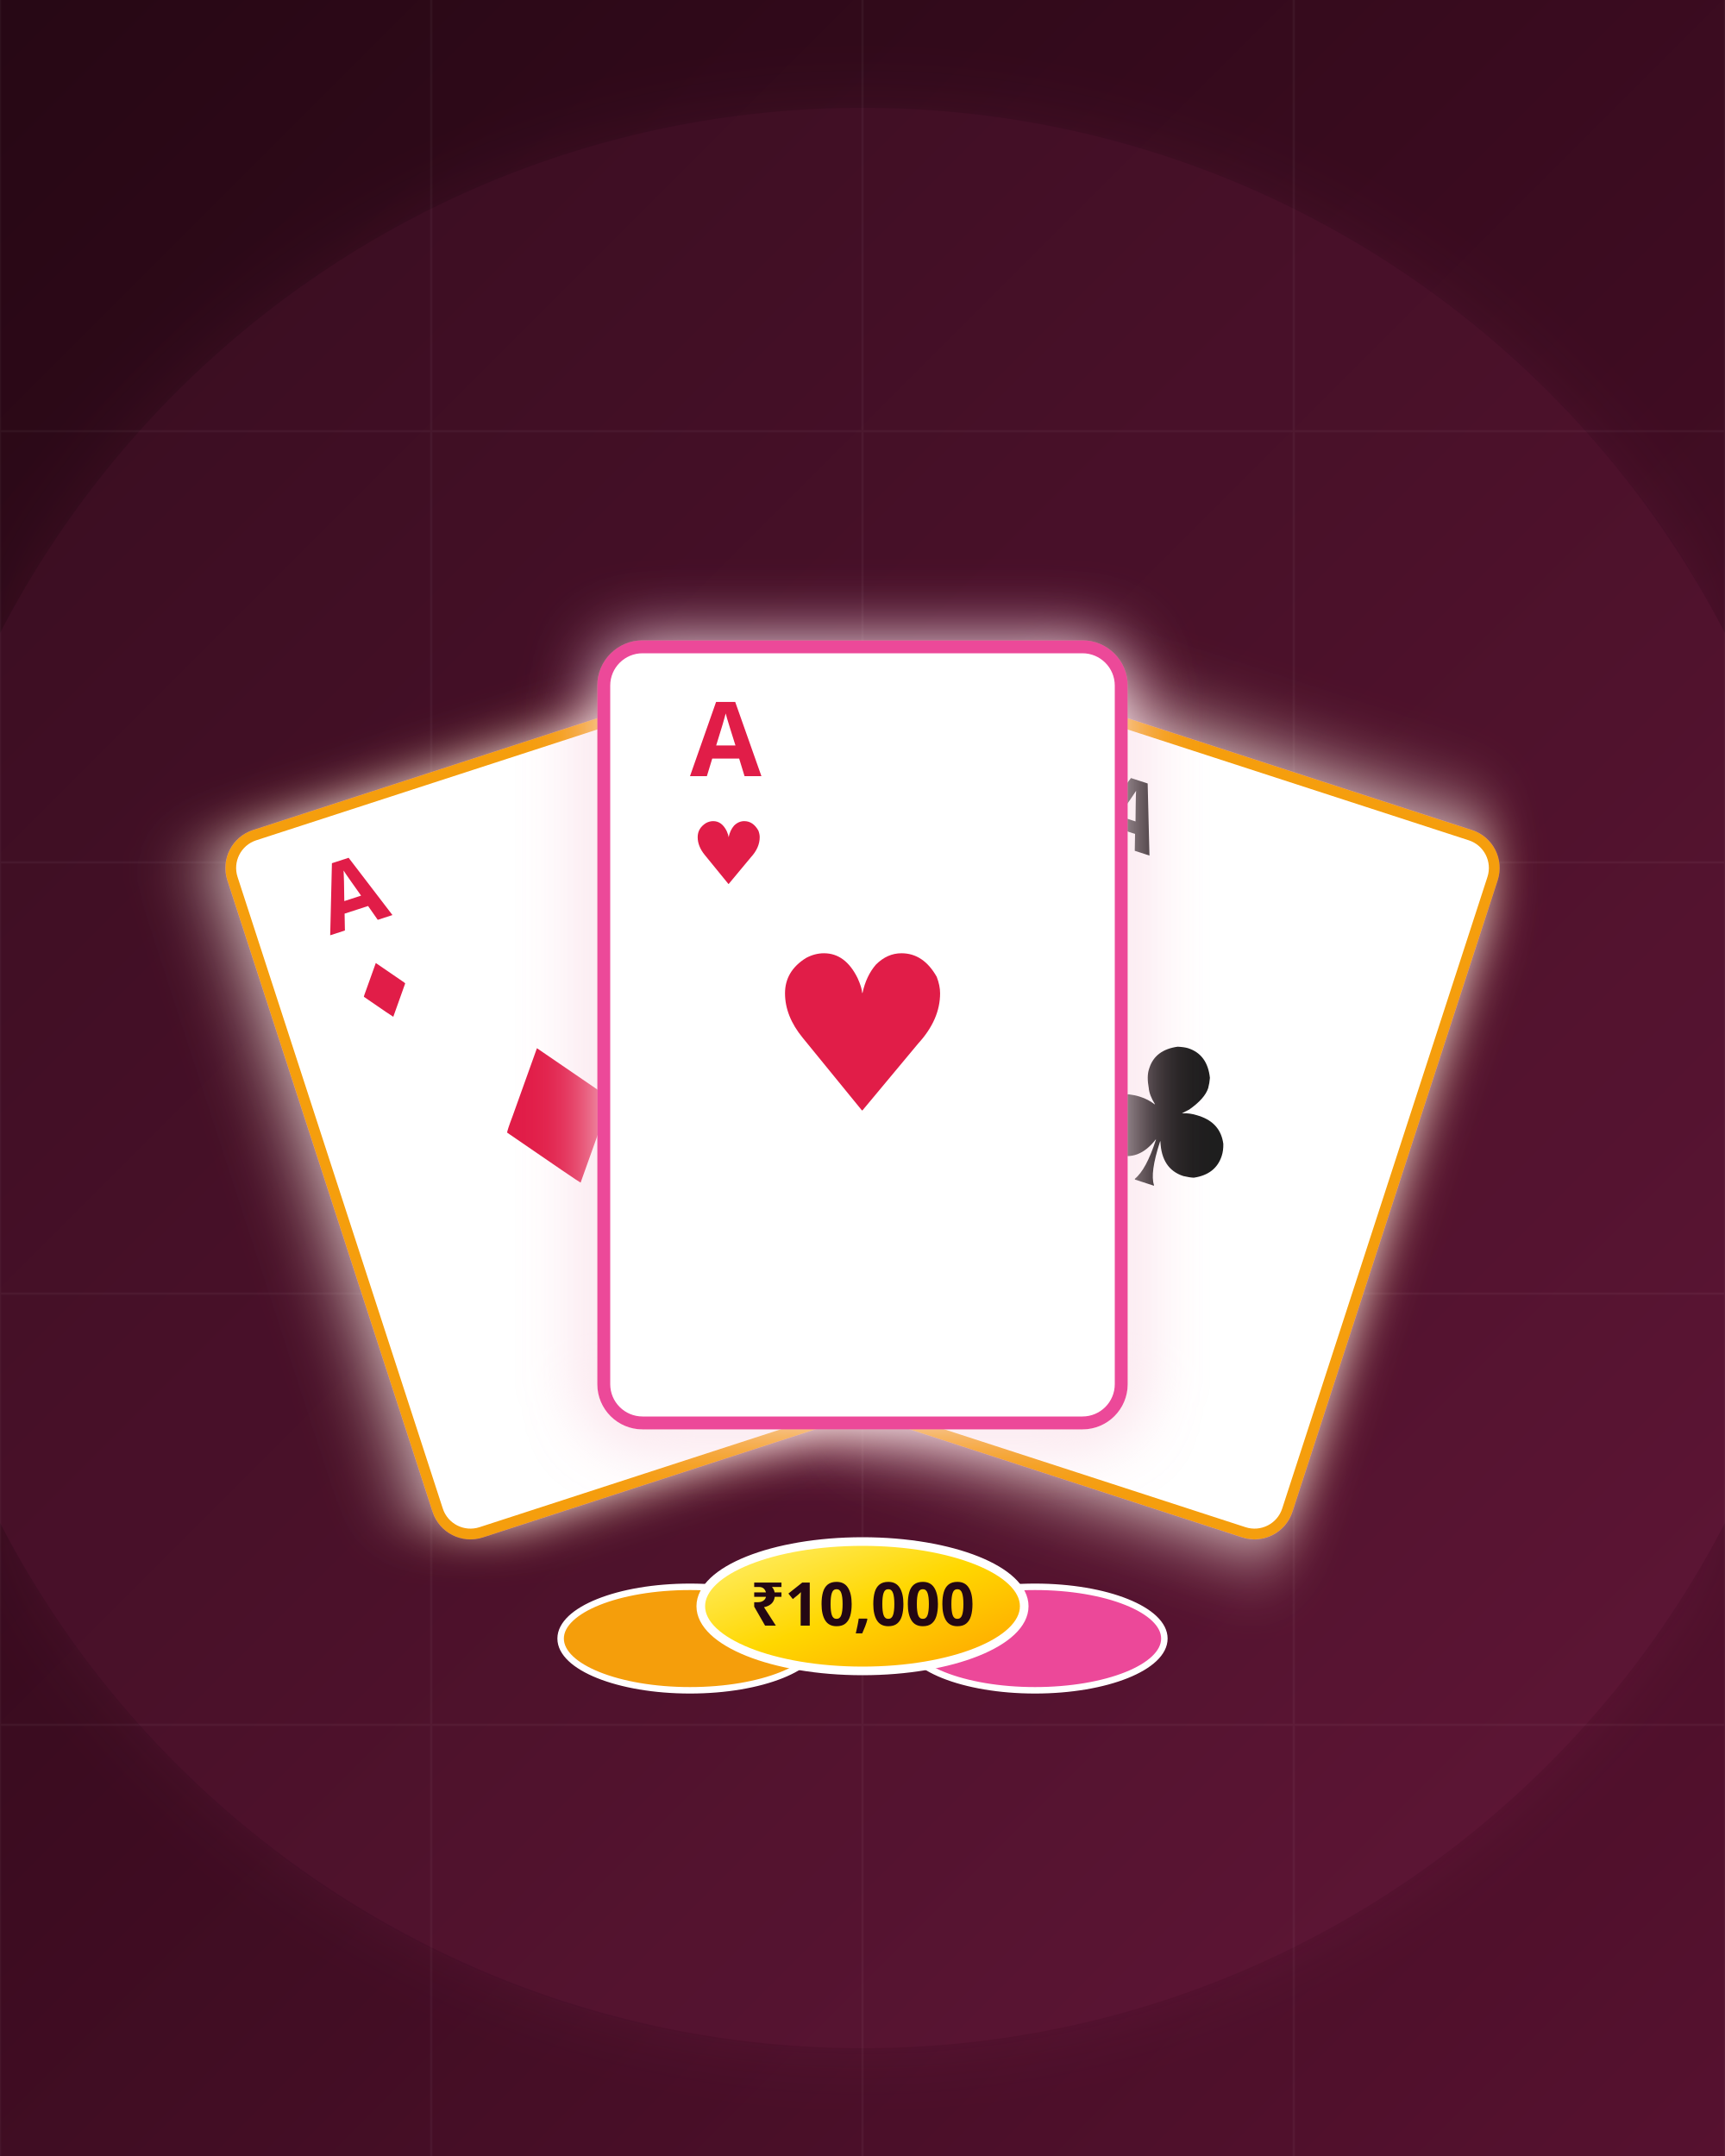
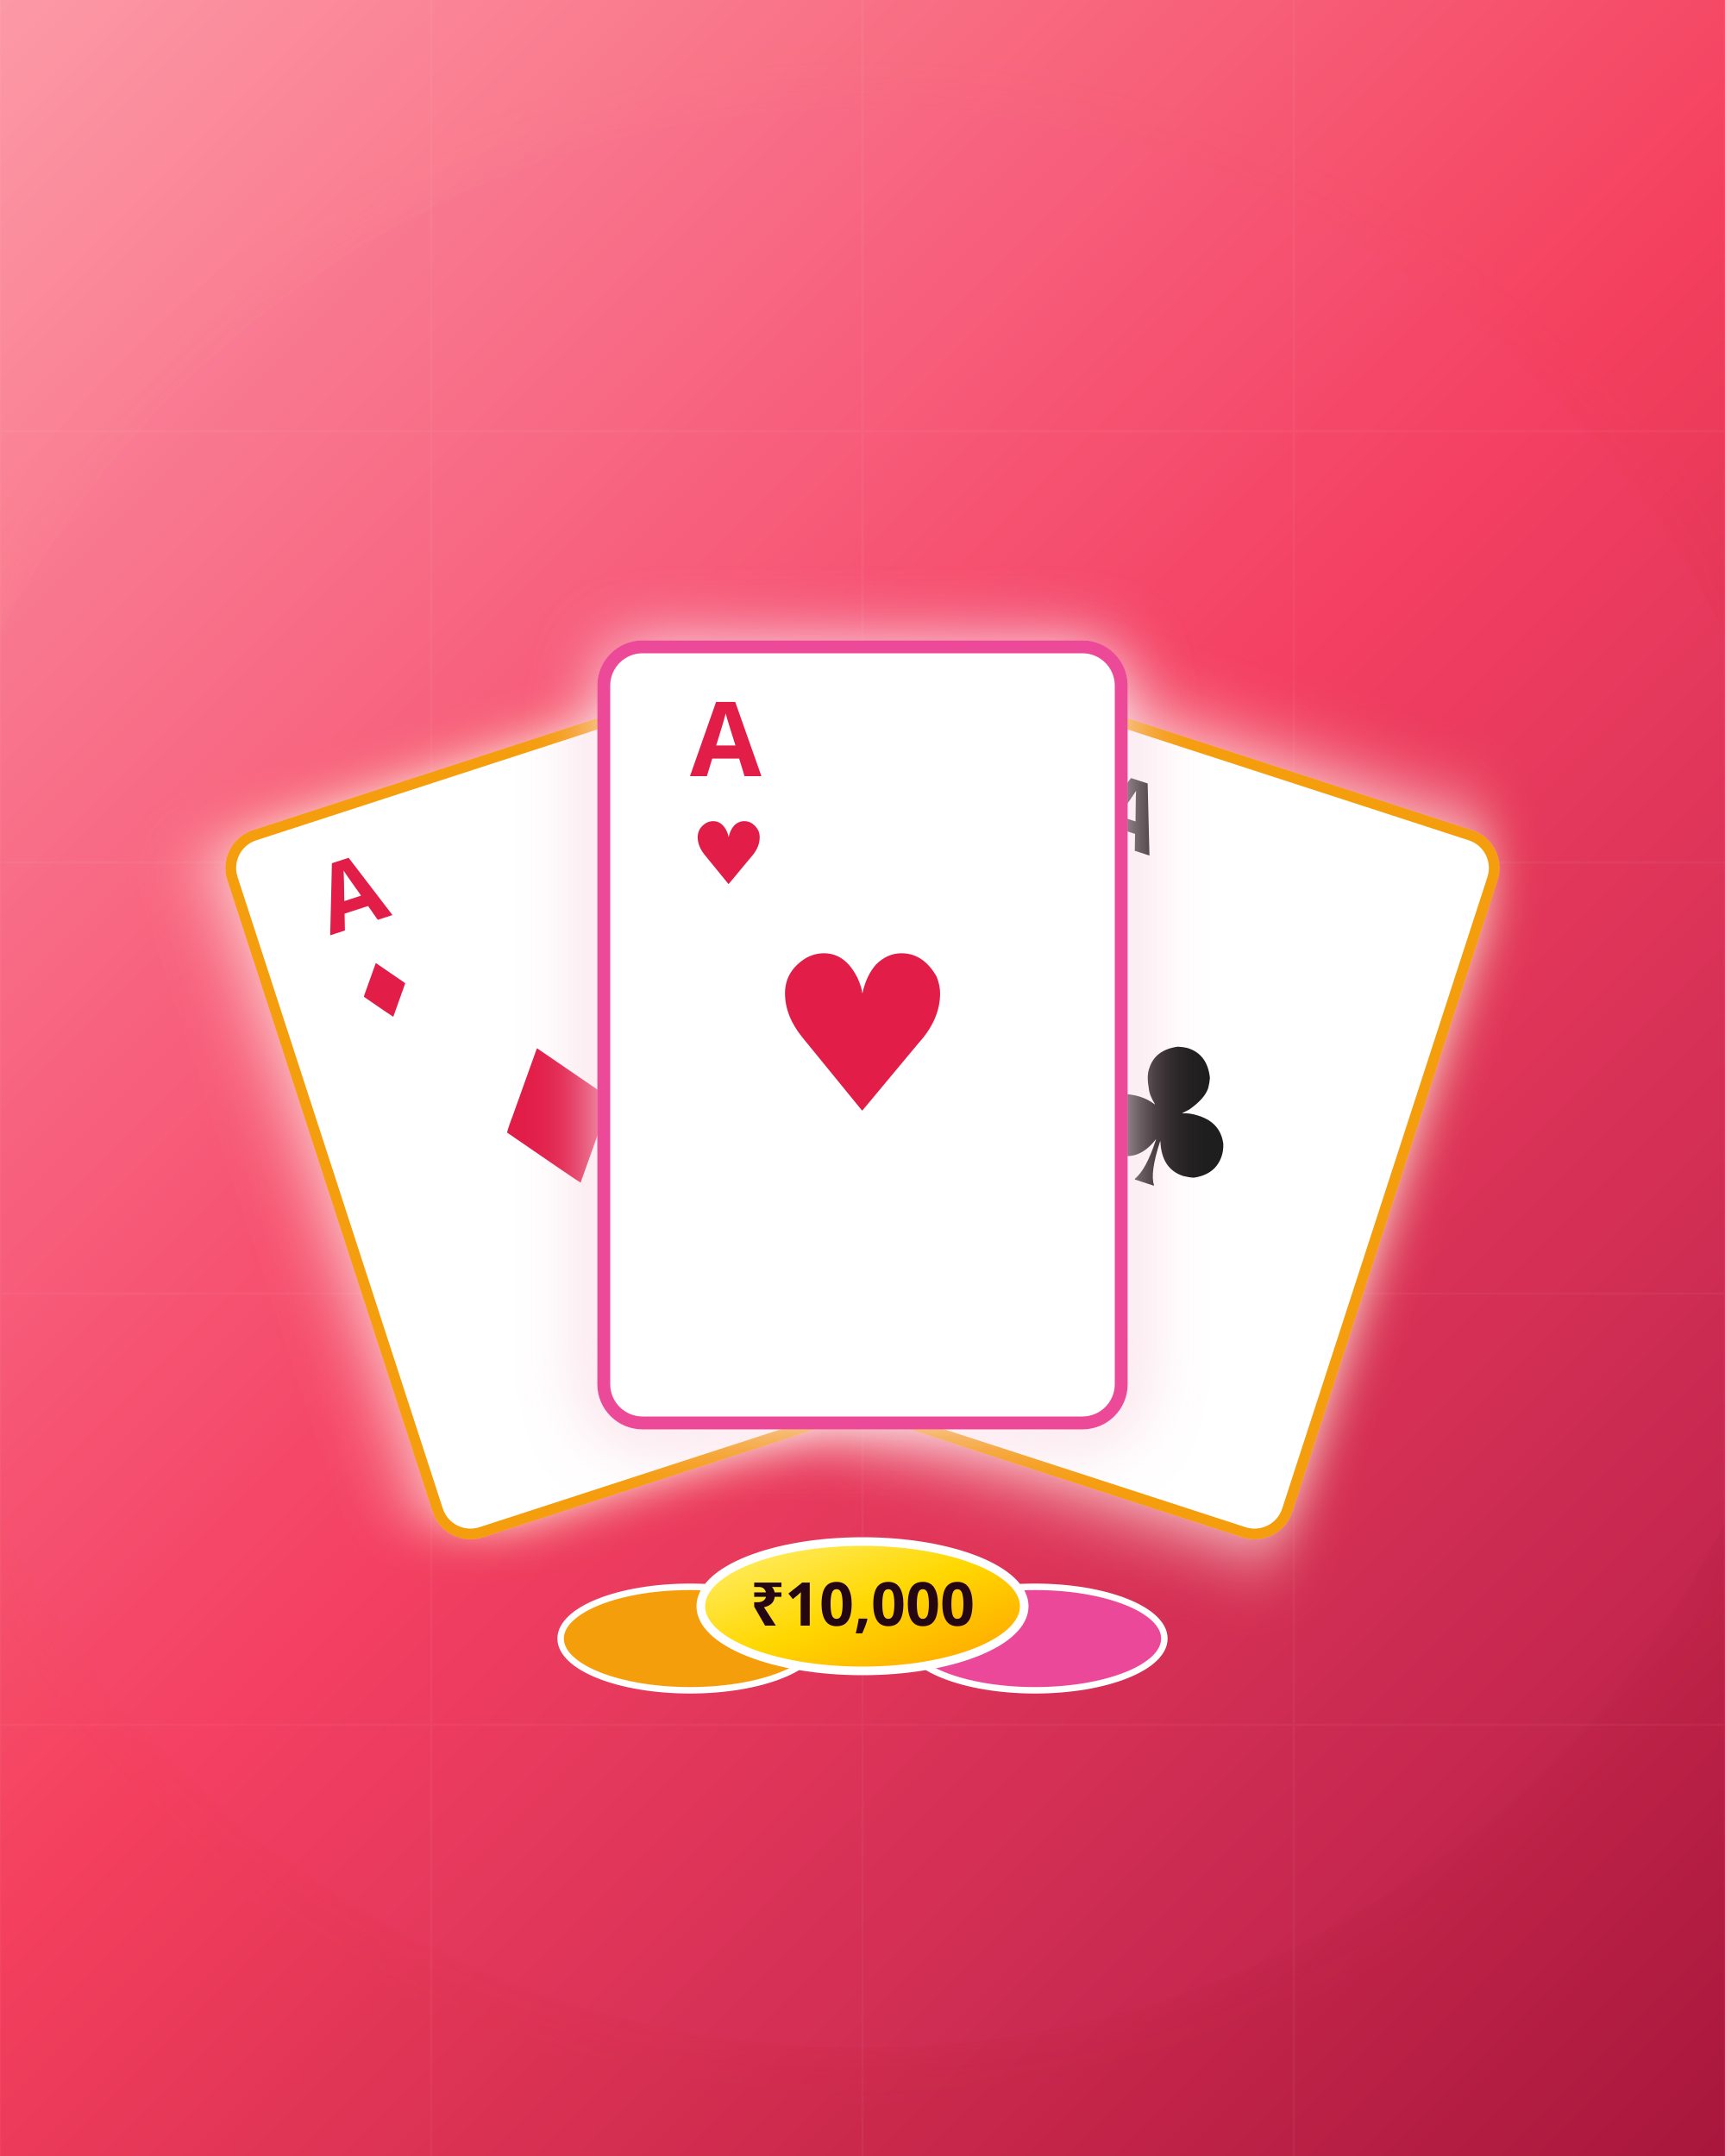
<svg xmlns="http://www.w3.org/2000/svg" viewBox="0 0 1000 1000" width="800" height="1000" preserveAspectRatio="xMidYMid slice">
  <defs>
    <linearGradient id="bgGrad" x1="0%" y1="0%" x2="100%" y2="100%">
-       <stop offset="0%" stop-color="#240713" />
-       <stop offset="50%" stop-color="#3d0c21" />
-       <stop offset="100%" stop-color="#591231" />
+       <stop offset="0%" stop-color="#FDA4AF" />
+       <stop offset="50%" stop-color="#F43F5E" />
+       <stop offset="100%" stop-color="#9F1239" />
    </linearGradient>
    <linearGradient id="curveGlow" x1="0%" y1="0%" x2="0%" y2="100%">
      <stop offset="0%" stop-color="#EC4899" stop-opacity="0.6" />
      <stop offset="100%" stop-color="#EC4899" stop-opacity="0" />
    </linearGradient>
    <linearGradient id="goldGradient" x1="0%" y1="0%" x2="100%" y2="100%">
      <stop offset="0%" stop-color="#FFF176" />
      <stop offset="50%" stop-color="#FFD700" />
      <stop offset="100%" stop-color="#FFA000" />
    </linearGradient>
    <radialGradient id="neonCenterGlow" cx="50%" cy="50%" r="50%">
      <stop offset="0%" stop-color="#EC4899" stop-opacity="0.8" />
      <stop offset="100%" stop-color="#EC4899" stop-opacity="0.1" />
    </radialGradient>
    <radialGradient id="ballGold" cx="35%" cy="35%" r="65%">
      <stop offset="0%" stop-color="#FFF59D" />
      <stop offset="50%" stop-color="#FBC02D" />
      <stop offset="100%" stop-color="#F57F17" />
    </radialGradient>
    <radialGradient id="ballRed" cx="35%" cy="35%" r="65%">
      <stop offset="0%" stop-color="#FF8A80" />
      <stop offset="50%" stop-color="#E53935" />
      <stop offset="100%" stop-color="#B71C1C" />
    </radialGradient>
    <radialGradient id="ballGreen" cx="35%" cy="35%" r="65%">
      <stop offset="0%" stop-color="#B9F6CA" />
      <stop offset="50%" stop-color="#00E676" />
      <stop offset="100%" stop-color="#00A854" />
    </radialGradient>
    <radialGradient id="ballBlue" cx="35%" cy="35%" r="65%">
      <stop offset="0%" stop-color="#80D8FF" />
      <stop offset="50%" stop-color="#00B0FF" />
      <stop offset="100%" stop-color="#0091EA" />
    </radialGradient>
    <radialGradient id="ballPurple" cx="35%" cy="35%" r="65%">
      <stop offset="0%" stop-color="#EA80FC" />
      <stop offset="50%" stop-color="#AA00FF" />
      <stop offset="100%" stop-color="#6A0080" />
    </radialGradient>
    <filter id="dropGlow" x="-30%" y="-30%" width="160%" height="160%">
      <feGaussianBlur stdDeviation="16" result="blur" />
      <feComposite in="SourceGraphic" in2="blur" operator="over" />
    </filter>
  </defs>
  <rect width="1000" height="1000" fill="url(#bgGrad)" />
  <circle cx="500" cy="500" r="450" fill="#EC4899" opacity="0.08" filter="url(#dropGlow)" />
  <g stroke="#FFFFFF" stroke-width="1" opacity="0.04">
    <line x1="100" y1="0" x2="100" y2="1000" />
    <line x1="300" y1="0" x2="300" y2="1000" />
    <line x1="500" y1="0" x2="500" y2="1000" />
    <line x1="700" y1="0" x2="700" y2="1000" />
    <line x1="900" y1="0" x2="900" y2="1000" />
    <line x1="0" y1="200" x2="1000" y2="200" />
    <line x1="0" y1="400" x2="1000" y2="400" />
    <line x1="0" y1="600" x2="1000" y2="600" />
    <line x1="0" y1="800" x2="1000" y2="800" />
  </g>
  <g transform="translate(500, 500)">
    <g transform="translate(-140, 20) rotate(-18)">
      <rect x="-110" y="-170" width="220" height="340" rx="16" fill="#FFFFFF" stroke="#F59E0B" stroke-width="5" filter="url(#dropGlow)" />
      <text x="-75" y="-115" font-family="'Outfit', sans-serif" font-size="44" font-weight="900" fill="#E11D48">A</text>
      <text x="-75" y="-70" font-family="'Outfit', sans-serif" font-size="36" fill="#E11D48">♦</text>
      <text x="0" y="30" font-family="'Outfit', sans-serif" font-size="90" fill="#E11D48" text-anchor="middle">♦</text>
    </g>
    <g transform="translate(140, 20) rotate(18)">
      <rect x="-110" y="-170" width="220" height="340" rx="16" fill="#FFFFFF" stroke="#F59E0B" stroke-width="5" filter="url(#dropGlow)" />
      <text x="-75" y="-115" font-family="'Outfit', sans-serif" font-size="44" font-weight="900" fill="#1e1e1e">A</text>
      <text x="-75" y="-70" font-family="'Outfit', sans-serif" font-size="36" fill="#1e1e1e">♣</text>
      <text x="0" y="30" font-family="'Outfit', sans-serif" font-size="90" fill="#1e1e1e" text-anchor="middle">♣</text>
    </g>
    <g transform="translate(0, -20)">
      <rect x="-120" y="-180" width="240" height="360" rx="18" fill="#FFFFFF" stroke="#EC4899" stroke-width="6" filter="url(#dropGlow)" />
      <text x="-80" y="-120" font-family="'Outfit', sans-serif" font-size="48" font-weight="900" fill="#E11D48">A</text>
      <text x="-80" y="-70" font-family="'Outfit', sans-serif" font-size="40" fill="#E11D48">♥</text>
      <text x="0" y="35" font-family="'Outfit', sans-serif" font-size="100" fill="#E11D48" text-anchor="middle">♥</text>
    </g>
    <g transform="translate(0, 260)">
      <ellipse cx="-80" cy="0" rx="60" ry="24" fill="#F59E0B" stroke="#FFFFFF" stroke-width="3" />
      <ellipse cx="80" cy="0" rx="60" ry="24" fill="#EC4899" stroke="#FFFFFF" stroke-width="3" />
      <ellipse cx="0" cy="-15" rx="75" ry="30" fill="url(#goldGradient)" stroke="#FFFFFF" stroke-width="4" />
      <text x="0" y="-6" font-family="'Outfit', sans-serif" font-size="28" font-weight="900" fill="#240713" text-anchor="middle">₹10,000</text>
    </g>
  </g>
</svg>
